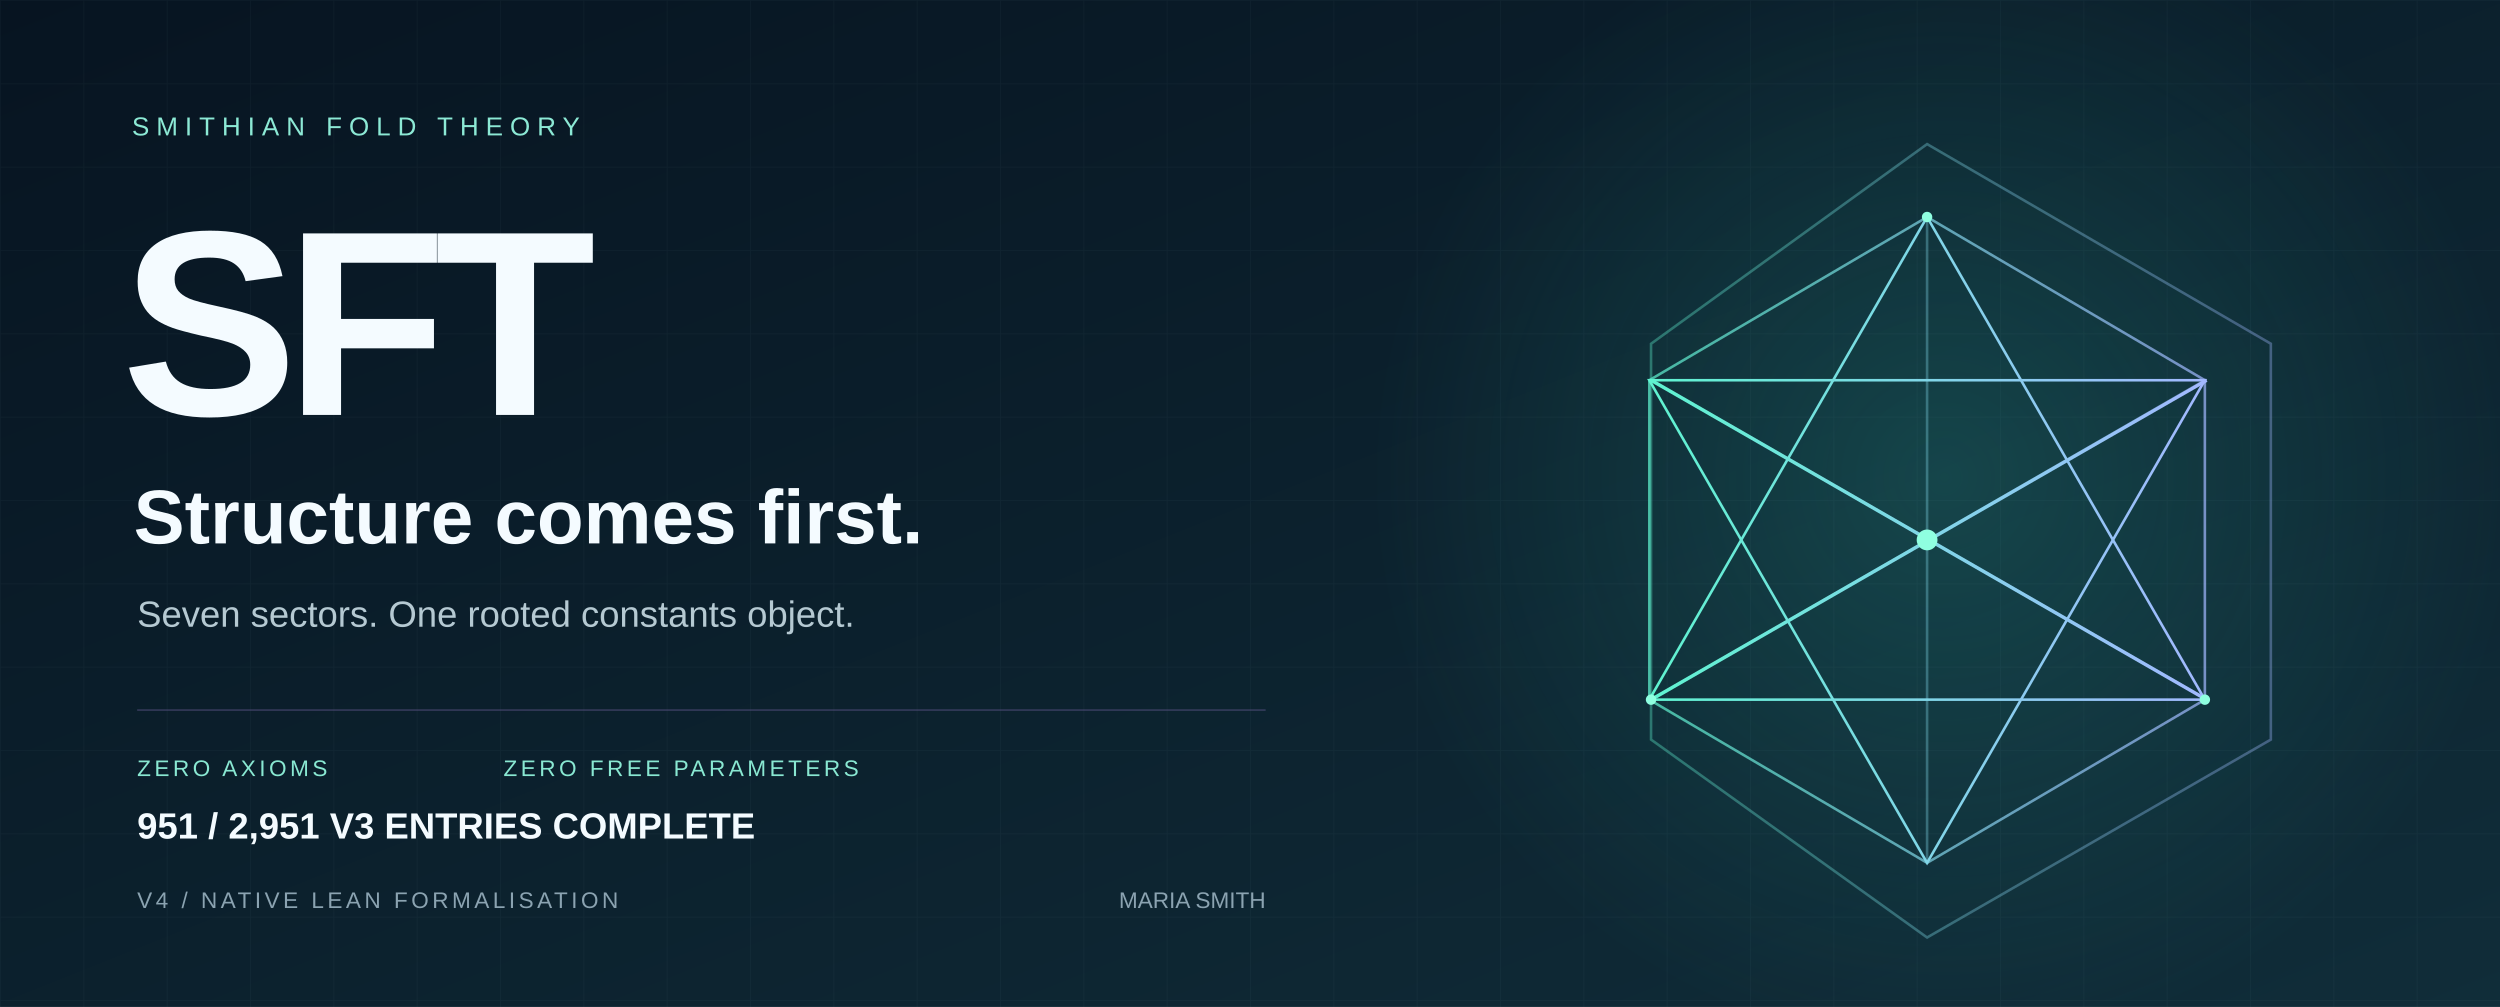
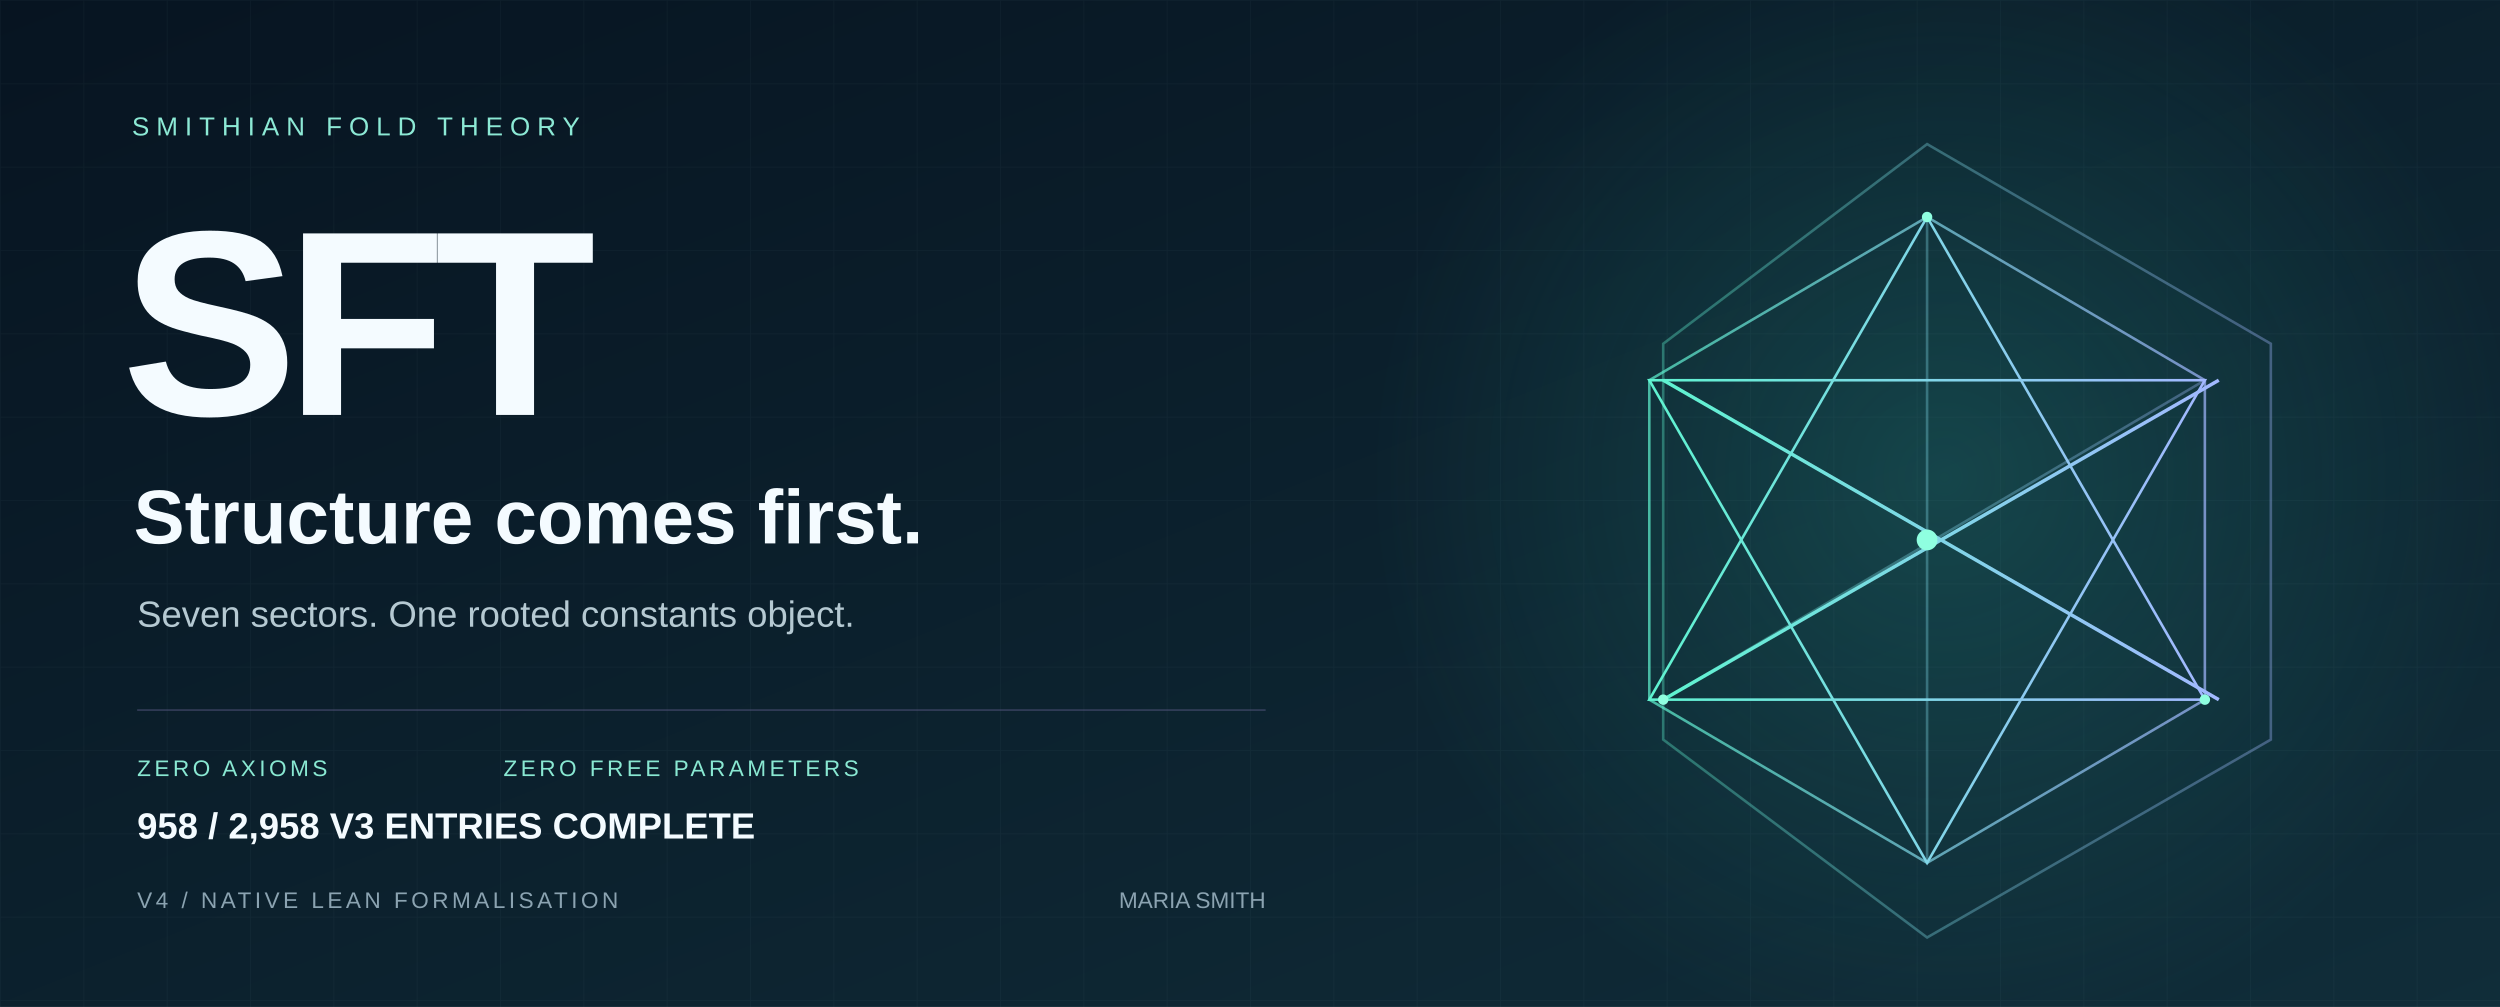
<svg xmlns="http://www.w3.org/2000/svg" width="1440" height="580" viewBox="0 0 1440 580" role="img" aria-labelledby="title desc">
  <defs>
    <linearGradient id="bg" x2="1" y2="1">
      <stop stop-color="#071421" />
      <stop offset="1" stop-color="#102d39" />
    </linearGradient>
    <linearGradient id="edge">
      <stop stop-color="#5ff3d0" />
      <stop offset="1" stop-color="#a2b8ff" />
    </linearGradient>
    <radialGradient id="glow">
      <stop stop-color="#36ccb4" stop-opacity=".2" />
      <stop offset="1" stop-color="#36ccb4" stop-opacity="0" />
    </radialGradient>
    <pattern id="grid" width="48" height="48" patternUnits="userSpaceOnUse">
      <path d="M48 0H0V48" fill="none" stroke="#c6eee7" stroke-opacity=".035" />
    </pattern>
  </defs>
  <path fill="url(#bg)" d="M0 0h1440v580H0z" />
  <path fill="url(#grid)" d="M0 0h1440v580H0z" />
  <circle cx="1120" cy="275" r="330" fill="url(#glow)" />
  <g fill="none" stroke="url(#edge)" stroke-width="1.5">
-     <path d="M1110 83 1308 198 1308 426 1110 540 951 426 951 198Z" opacity=".36" />
+     <path d="M1110 83 1308 198 1308 426 1110 540 958 426 958 198Z" opacity=".36" />
    <path d="m1110 125 160 94v184l-160 94-160-94V219Z" opacity=".7" />
-     <path d="m1110 125 0 372M951 219l320 184M1270 219 951 403" opacity=".35" />
+     <path d="m1110 125 0 372M958 219l320 184M1270 219 958 403" opacity=".35" />
    <path d="m1110 125 160 278-320 0Z" />
    <path d="m1110 497 160-278-320 0Z" />
-     <path d="m951 219 160 92 160-92M951 403l160-92 160 92" stroke-width="2" />
+     <path d="m958 219 160 92 160-92M958 403l160-92 160 92" stroke-width="2" />
  </g>
  <circle cx="1110" cy="311" r="6" fill="#8fffe0" />
  <g fill="#8fffe0">
    <circle cx="1110" cy="125" r="3" />
-     <circle cx="951" cy="403" r="3" />
+     <circle cx="958" cy="403" r="3" />
    <circle cx="1270" cy="403" r="3" />
  </g>
  <g font-family="Arial, Helvetica, sans-serif">
    <text x="76" y="78" fill="#8ce9d5" font-size="15" letter-spacing="4">SMITHIAN FOLD THEORY</text>
    <text x="70" y="239" fill="#f4fbff" font-weight="700" font-size="152" letter-spacing="-7">SFT</text>
    <text x="77" y="313" fill="#f4fbff" font-size="44" font-weight="600">Structure comes first.</text>
    <text x="79" y="361" fill="#b5c9d2" font-size="21">Seven sectors. One rooted constants object.</text>
-     <path d="M79 409H729" stroke="#595182" stroke-opacity=".5" />
+     <path d="M79 409H729" stroke="#595882" stroke-opacity=".5" />
    <text x="79" y="447" fill="#89e8d2" font-size="13" letter-spacing="2">ZERO AXIOMS</text>
    <text x="290" y="447" fill="#89e8d2" font-size="13" letter-spacing="2">ZERO FREE PARAMETERS</text>
    <text x="79" y="523" fill="#8ba3b1" font-size="13" letter-spacing="2">V4 / NATIVE LEAN FORMALISATION</text>
    <text x="729" y="523" fill="#8ba3b1" font-size="13" text-anchor="end">MARIA SMITH</text>
-     <text x="79" y="483" fill="#f4fbff" font-size="21" font-weight="600">951 / 2,951 V3 ENTRIES COMPLETE</text>
+     <text x="79" y="483" fill="#f4fbff" font-size="21" font-weight="600">958 / 2,958 V3 ENTRIES COMPLETE</text>
  </g>
</svg>
